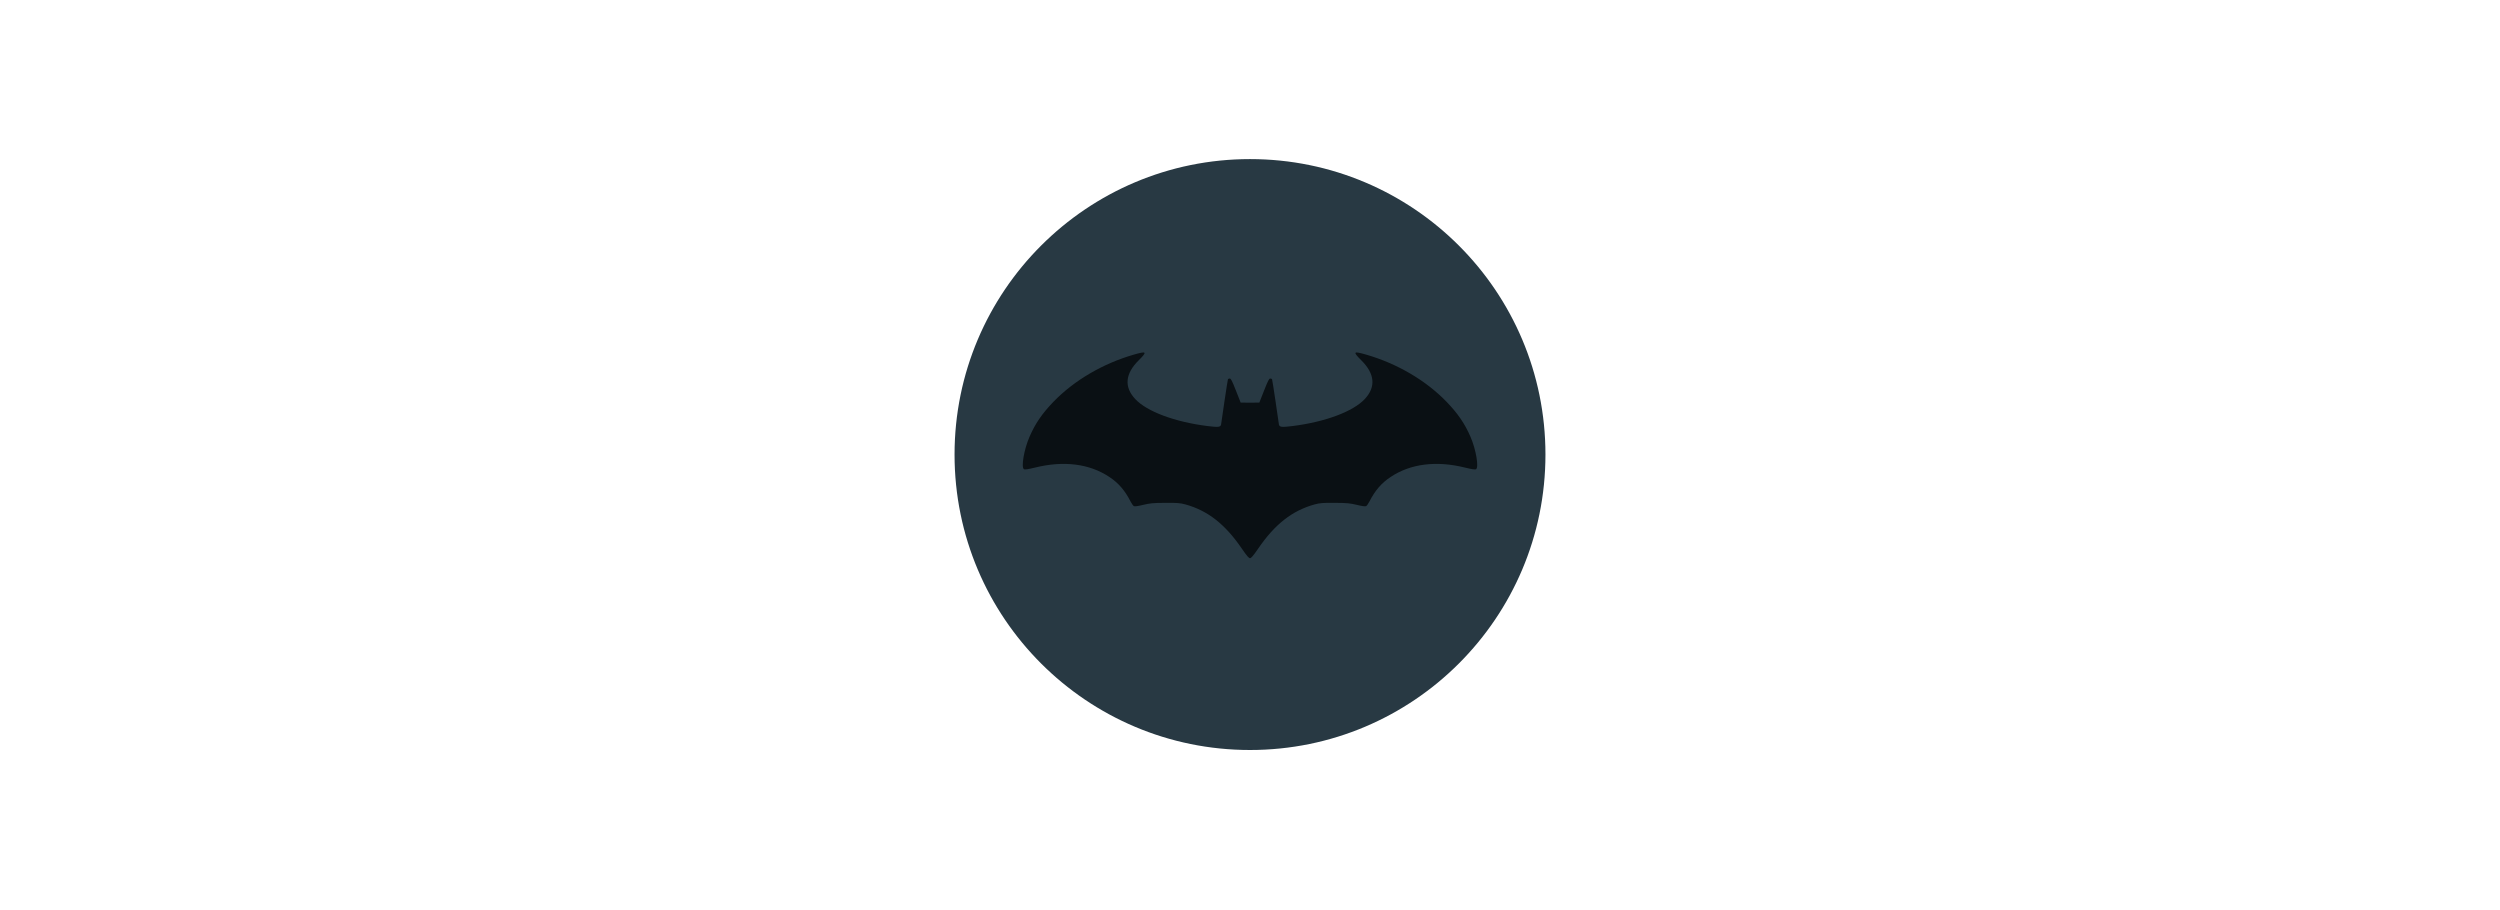
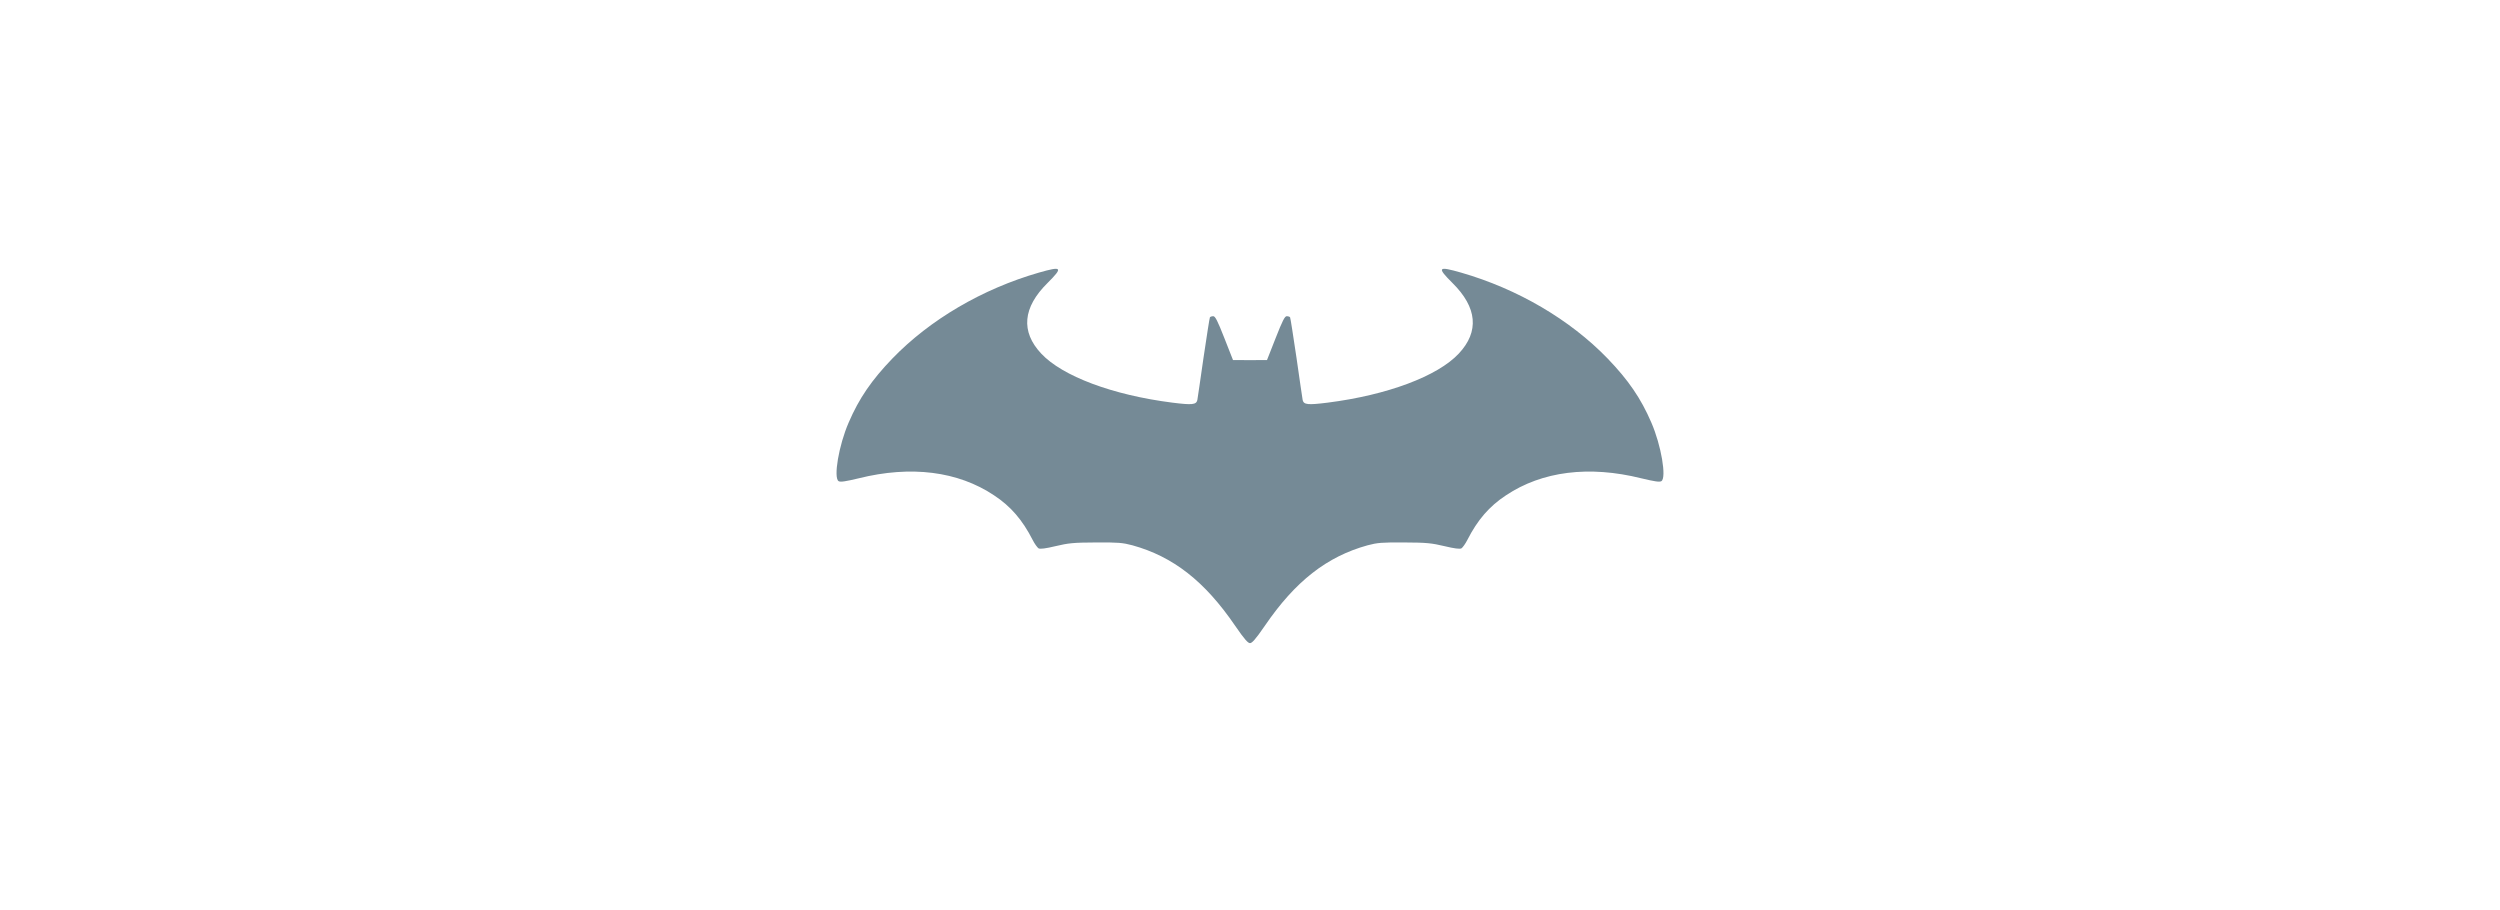
<svg xmlns="http://www.w3.org/2000/svg" width="1320" height="480" viewBox="0 0 1320 480">
  <defs />
-   <circle cx="660" cy="240" r="156" fill="#283943" />
-   <path d="M 660.00 212.60 L 664.93 212.58 L 667.42 206.24 C 669.43 201.14 670.08 199.86 670.66 199.86 C 671.07 199.86 671.51 200.01 671.63 200.18 C 671.75 200.37 672.55 205.64 673.49 211.93 C 674.36 218.19 675.21 223.73 675.28 224.21 C 675.62 225.54 676.78 225.66 682.56 224.94 C 699.85 222.74 714.45 217.27 720.60 210.69 C 726.57 204.31 725.94 197.32 718.73 190.21 C 714.16 185.64 714.50 185.28 721.27 187.22 C 737.69 191.95 752.85 200.85 763.76 212.12 C 769.78 218.38 773.43 223.68 776.45 230.71 C 779.33 237.34 780.90 246.72 779.38 247.71 C 778.84 248.05 777.37 247.81 773.53 246.89 C 758.39 243.12 744.75 244.84 734.28 251.82 C 729.42 255.02 726.01 259.01 723.09 264.74 C 722.51 265.90 721.71 266.98 721.34 267.23 C 720.86 267.47 719.31 267.28 716.41 266.57 C 712.74 265.70 711.24 265.53 704.78 265.51 C 698.28 265.46 696.95 265.58 694.12 266.33 C 682.32 269.60 673.15 276.73 664.30 289.69 C 661.47 293.82 660.56 294.72 660.00 294.72 C 659.44 294.72 658.53 293.82 655.70 289.69 C 646.85 276.73 637.68 269.60 625.88 266.33 C 623.05 265.58 621.72 265.46 615.22 265.51 C 608.76 265.53 607.26 265.70 603.59 266.57 C 600.69 267.28 599.14 267.47 598.66 267.23 C 598.29 266.98 597.49 265.90 596.91 264.74 C 593.99 259.01 590.58 255.02 585.72 251.82 C 575.25 244.84 561.61 243.12 546.47 246.89 C 542.63 247.81 541.16 248.05 540.62 247.71 C 539.10 246.72 540.67 237.34 543.55 230.71 C 546.57 223.68 550.22 218.38 556.24 212.12 C 567.15 200.85 582.31 191.95 598.73 187.22 C 605.50 185.28 605.84 185.64 601.27 190.21 C 594.06 197.32 593.43 204.31 599.40 210.69 C 605.55 217.27 620.15 222.74 637.44 224.94 C 643.22 225.66 644.38 225.54 644.72 224.21 C 644.79 223.73 645.64 218.19 646.51 211.93 C 647.45 205.64 648.25 200.37 648.37 200.18 C 648.49 200.01 648.93 199.86 649.34 199.86 C 649.92 199.86 650.57 201.14 652.58 206.24 L 655.07 212.58 Z" fill="#0A1014" />
+   <path d="M 660.00 190.15 L 668.98 190.10 L 673.51 178.58 C 677.16 169.29 678.35 166.96 679.40 166.96 C 680.15 166.96 680.94 167.22 681.16 167.53 C 681.38 167.88 682.84 177.48 684.55 188.92 C 686.14 200.31 687.68 210.39 687.81 211.27 C 688.42 213.69 690.54 213.91 701.05 212.59 C 732.51 208.58 759.09 198.64 770.26 186.67 C 781.13 175.06 779.99 162.34 766.88 149.40 C 758.56 141.09 759.18 140.43 771.50 143.95 C 801.37 152.57 828.96 168.76 848.80 189.27 C 859.76 200.66 866.40 210.30 871.90 223.10 C 877.14 235.16 880.00 252.23 877.23 254.04 C 876.26 254.65 873.58 254.21 866.58 252.54 C 839.04 245.68 814.22 248.80 795.17 261.52 C 786.32 267.32 780.12 274.58 774.80 285.01 C 773.74 287.12 772.29 289.10 771.63 289.54 C 770.75 289.98 767.93 289.63 762.65 288.36 C 755.96 286.77 753.24 286.46 741.49 286.42 C 729.65 286.33 727.23 286.55 722.08 287.92 C 700.61 293.86 683.94 306.84 667.83 330.42 C 662.68 337.94 661.01 339.57 660.00 339.57 C 658.99 339.57 657.32 337.94 652.17 330.42 C 636.06 306.84 619.39 293.86 597.92 287.92 C 592.77 286.55 590.35 286.33 578.51 286.42 C 566.76 286.46 564.04 286.77 557.35 288.36 C 552.07 289.63 549.25 289.98 548.37 289.54 C 547.71 289.10 546.26 287.12 545.20 285.01 C 539.88 274.58 533.68 267.32 524.83 261.52 C 505.78 248.80 480.96 245.68 453.42 252.54 C 446.42 254.21 443.74 254.65 442.77 254.04 C 440.00 252.23 442.86 235.16 448.10 223.10 C 453.60 210.30 460.24 200.66 471.20 189.27 C 491.04 168.76 518.63 152.57 548.50 143.95 C 560.82 140.43 561.44 141.09 553.12 149.40 C 540.01 162.34 538.87 175.06 549.74 186.67 C 560.91 198.64 587.49 208.58 618.95 212.59 C 629.46 213.91 631.58 213.69 632.19 211.27 C 632.32 210.39 633.86 200.31 635.45 188.92 C 637.16 177.48 638.62 167.88 638.84 167.53 C 639.06 167.22 639.85 166.96 640.60 166.96 C 641.65 166.96 642.84 169.29 646.49 178.58 L 651.02 190.10 Z" fill="#758A96" />
</svg>
